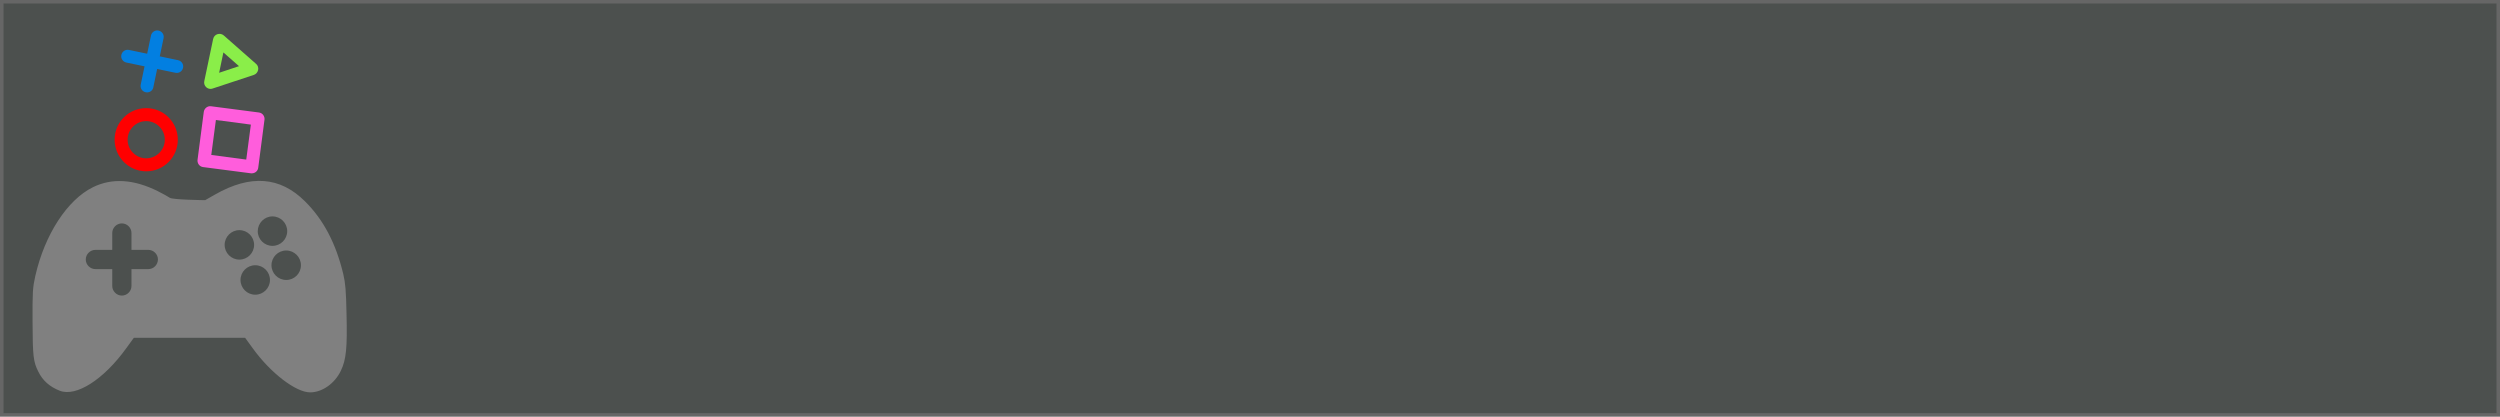
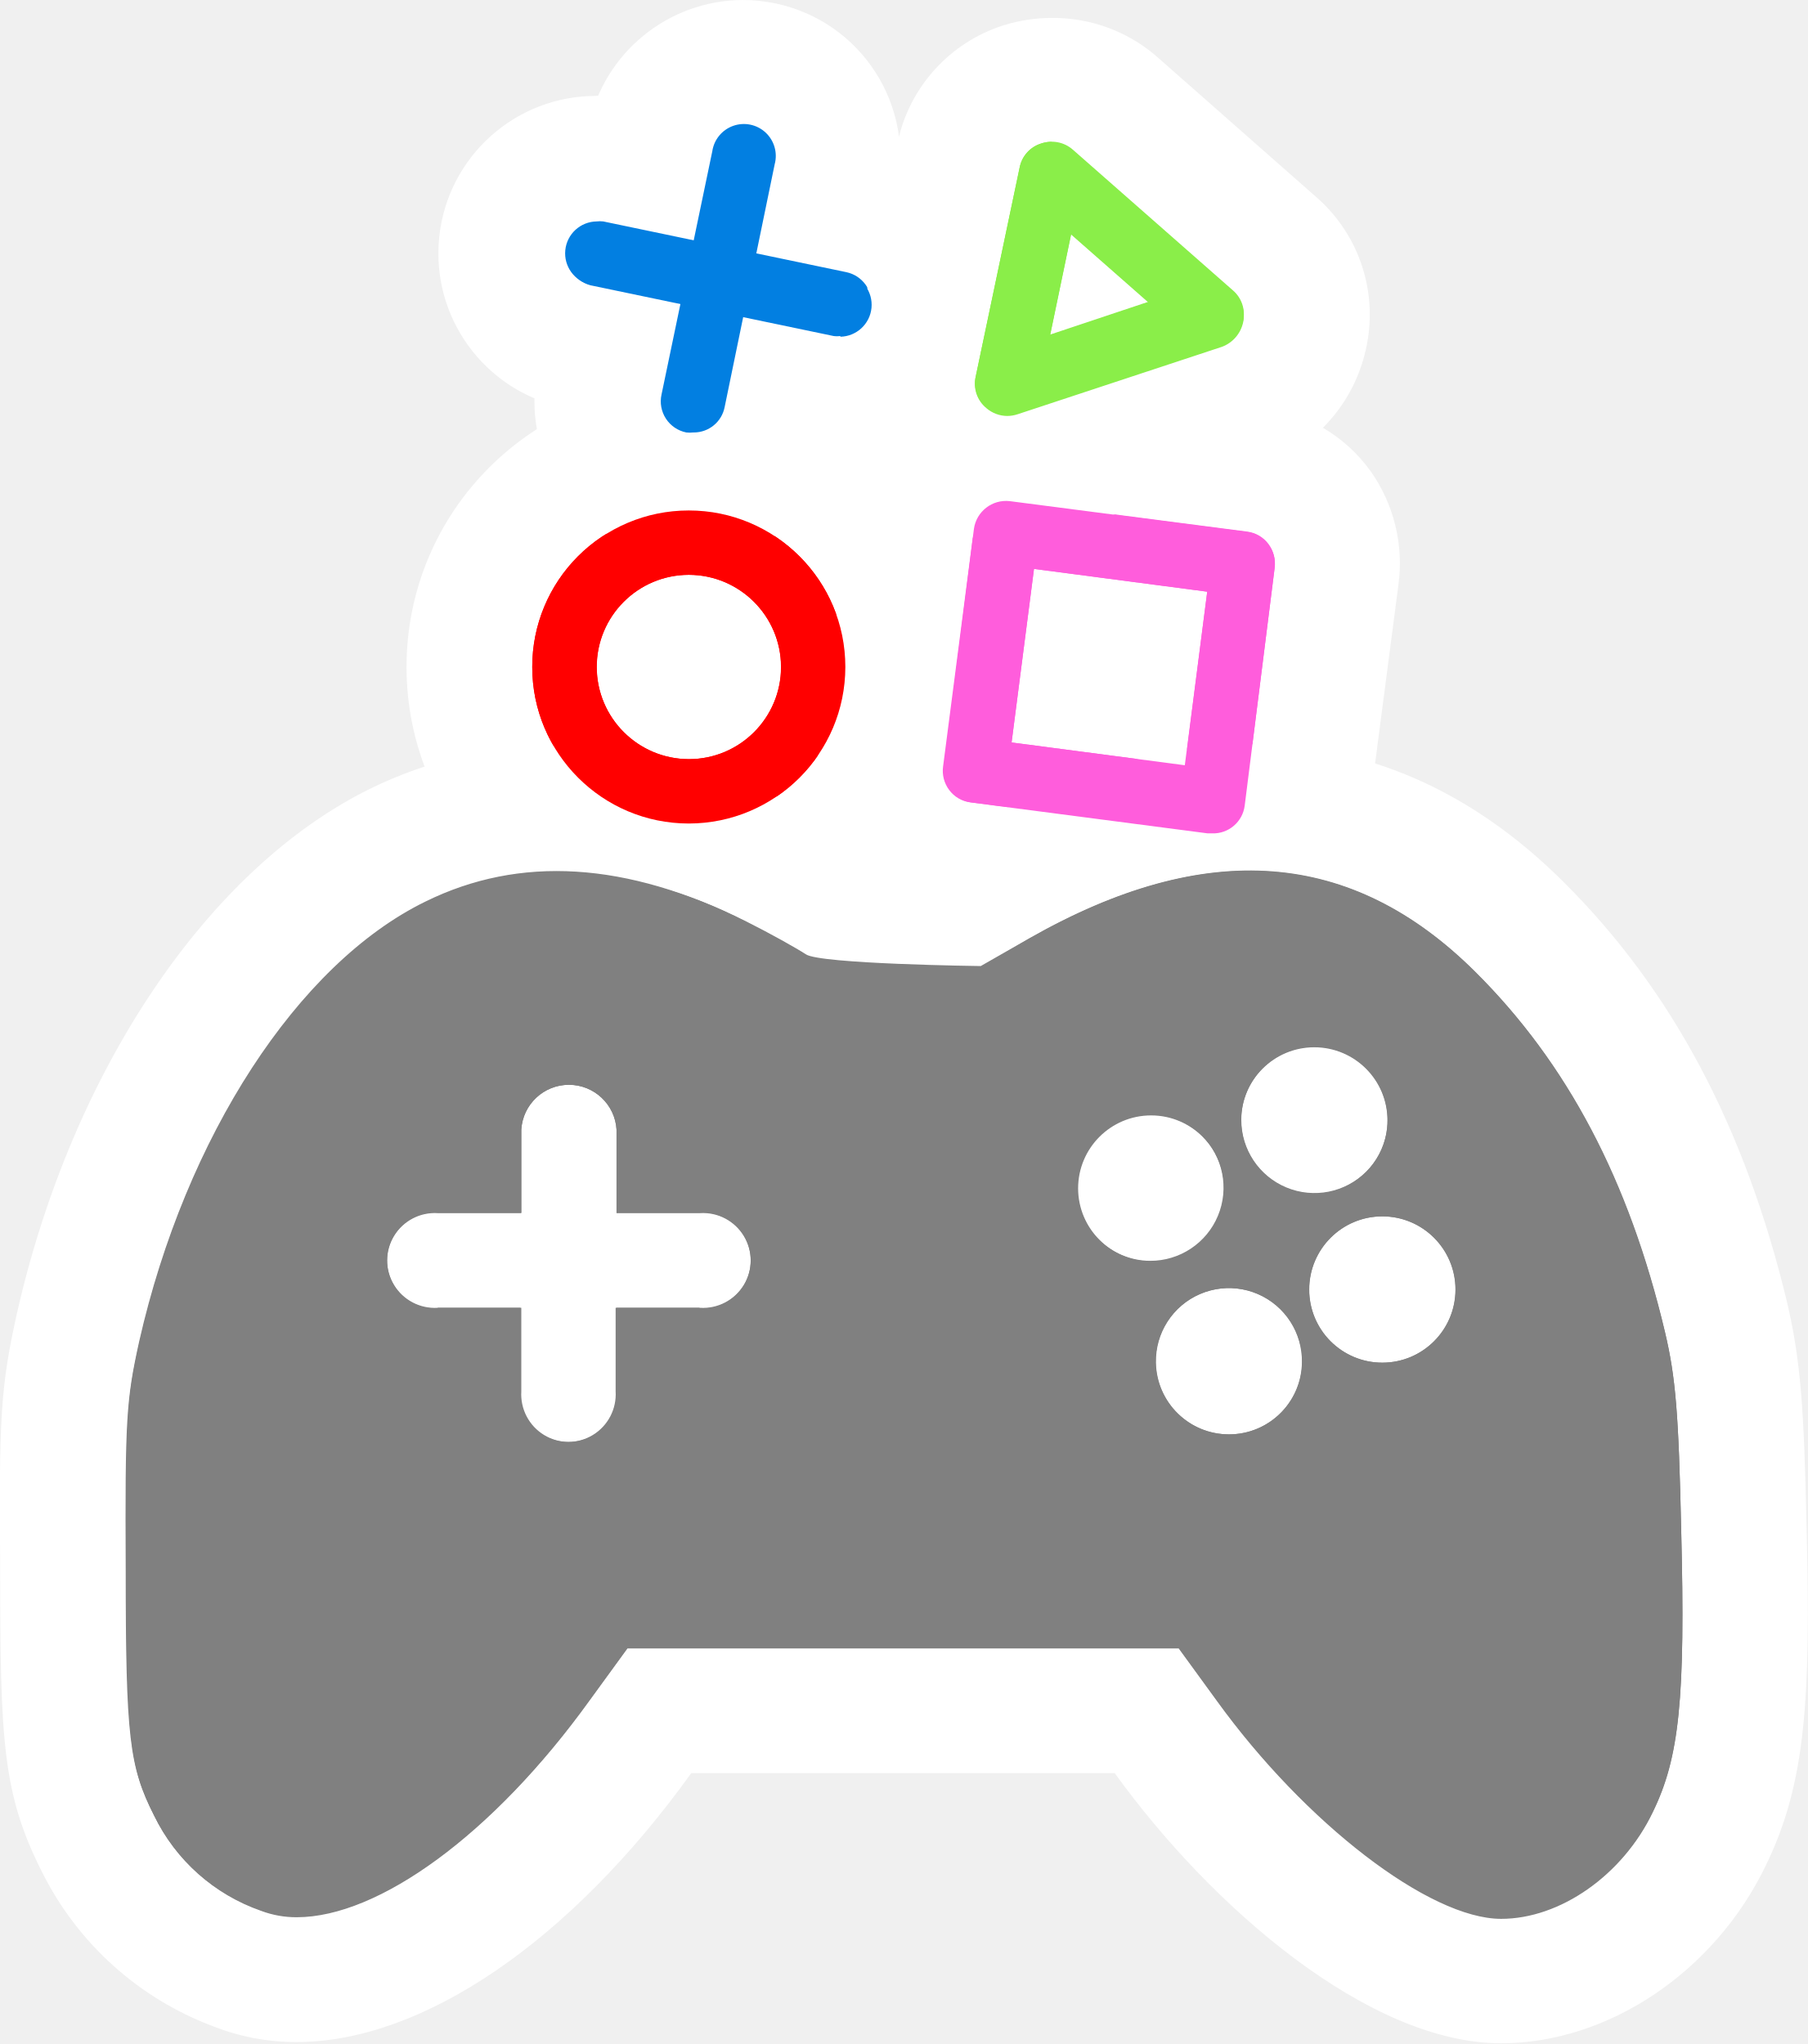
- <svg xmlns="http://www.w3.org/2000/svg" width="600" height="100" version="1.1" id="svg48">
-   <defs id="defs52" />
-   <rect style="opacity:1;fill:#4c504e;fill-opacity:1;stroke:#666666;stroke-width:0.841;stroke-opacity:1" id="rect864" width="599.159" height="99.159" x="-599.579" y="0.421" transform="scale(-1,1)" />
-   <g transform="matrix(10.94379,0,0,10.94379,-306.2812,-2099.36)" id="layer1">
-     <g transform="matrix(0.1035141,0,0,0.1035141,25.72942,189.512)" id="g5106">
-       <path class="st0" d="m 52.783,58.699 c -3.678,0 -6.694,-2.99 -6.694,-6.694 0,-3.704 2.99,-6.694 6.694,-6.694 3.704,0 6.694,2.99 6.694,6.694 0,3.704 -2.99,6.694 -6.694,6.694 z m 0,-10.636 c -2.17,0 -3.942,1.773 -3.942,3.942 0,2.17 1.773,3.942 3.942,3.942 2.17,0 3.942,-1.773 3.942,-3.942 0,-2.17 -1.773,-3.942 -3.942,-3.942 z" id="path67" style="display:inline;fill:#ff0000;stroke-width:0.265" />
-       <path class="st1" d="m 75.167,59.123 c -0.053,0 -0.132,0 -0.185,0 l -10.16,-1.323 c -0.37,-0.053 -0.688,-0.238 -0.9,-0.529 -0.212,-0.291 -0.318,-0.661 -0.265,-1.005 l 1.323,-10.16 c 0.106,-0.741 0.794,-1.296 1.535,-1.191 l 10.16,1.323 c 0.37,0.053 0.688,0.238 0.9,0.529 0.212,0.291 0.318,0.661 0.265,1.005 l -1.323,10.16 c -0.079,0.688 -0.661,1.191 -1.349,1.191 z m -8.599,-3.889 7.408,0.979 0.979,-7.408 -7.408,-0.979 z" id="path69" style="display:inline;fill:#ff5ddc;stroke-width:0.265" />
-       <path class="st2" d="m 52.968,41.978 c -0.079,0 -0.185,0 -0.291,-0.026 -0.741,-0.159 -1.217,-0.873 -1.058,-1.614 l 2.17,-10.398 c 0.159,-0.741 0.873,-1.217 1.614,-1.058 0.741,0.159 1.217,0.873 1.058,1.614 l -2.17,10.398 c -0.106,0.635 -0.688,1.085 -1.323,1.085 z" id="path73" style="display:inline;fill:#027fe1;stroke-width:0.265" />
-       <path class="st2" d="m 59.265,37.85 c -0.079,0 -0.185,0 -0.291,-0.026 l -10.398,-2.17 c -0.741,-0.159 -1.217,-0.873 -1.058,-1.614 0.159,-0.741 0.873,-1.217 1.614,-1.058 l 10.398,2.17 c 0.741,0.159 1.217,0.873 1.058,1.614 -0.132,0.635 -0.688,1.085 -1.323,1.085 z" id="path75" style="display:inline;fill:#027fe1;stroke-width:0.265" />
-       <path class="st3" d="m 66.409,41.237 c -0.344,0 -0.661,-0.132 -0.9,-0.344 -0.37,-0.318 -0.529,-0.82 -0.423,-1.296 l 1.879,-8.943 c 0.106,-0.476 0.45,-0.873 0.9,-1.005 0.476,-0.159 0.979,-0.053 1.349,0.265 l 6.853,6.032 c 0.37,0.318 0.529,0.82 0.423,1.296 -0.106,0.476 -0.45,0.873 -0.9,1.032 l -8.731,2.884 c -0.159,0.053 -0.318,0.079 -0.45,0.079 z m 2.725,-7.726 -0.9,4.313 4.207,-1.402 z" id="path77" style="display:inline;fill:#8aee49;stroke-width:0.265" />
-       <path class="st4" d="m 95.222,88.888 c -0.106,-4.948 -0.238,-6.509 -0.688,-8.414 -1.561,-6.509 -4.18,-11.509 -8.123,-15.425 -5.265,-5.239 -11.536,-5.715 -19.05,-1.429 l -2.09,1.191 c 0,0 -6.906,-0.079 -7.488,-0.503 -0.397,-0.265 -1.535,-0.9 -2.54,-1.402 -5.106,-2.54 -9.684,-2.831 -13.732,-0.847 -5.45,2.672 -10.239,10.054 -12.224,18.812 -0.556,2.514 -0.609,3.307 -0.582,9.737 0.026,7.223 0.159,8.44 1.217,10.53 0.953,1.931 2.408,3.201 4.551,4.048 v 0 c 3.466,1.349 9.287,-2.355 14.076,-8.996 l 1.614,-2.223 h 23.574 l 1.614,2.223 c 3.784,5.239 9.128,9.34 12.171,9.34 2.514,0 5.186,-1.852 6.482,-4.551 1.138,-2.328 1.402,-4.842 1.217,-12.091 z m -41.989,-9.472 h -3.572 v 3.572 c 0,1.111 -0.926,2.037 -2.037,2.037 -1.111,0 -2.037,-0.926 -2.037,-2.037 v -3.572 h -3.572 c -1.111,0 -2.037,-0.926 -2.037,-2.037 0,-1.111 0.926,-2.037 2.037,-2.037 h 3.572 v -3.572 c 0,-1.111 0.926,-2.037 2.037,-2.037 1.111,0 2.037,0.926 2.037,2.037 v 3.572 h 3.572 c 1.111,0 2.037,0.926 2.037,2.037 -0.026,1.138 -0.926,2.037 -2.037,2.037 z m 26.3,-11.165 c 1.72,0 3.122,1.402 3.122,3.122 0,1.72 -1.402,3.122 -3.122,3.122 -1.72,0 -3.122,-1.402 -3.122,-3.122 0.026,-1.72 1.402,-3.122 3.122,-3.122 z m -10.134,6.032 c 0,-1.72 1.402,-3.122 3.122,-3.122 1.72,0 3.122,1.402 3.122,3.122 0,1.72 -1.402,3.122 -3.122,3.122 -1.72,0 -3.122,-1.402 -3.122,-3.122 z m 6.482,10.557 c -1.72,0 -3.122,-1.402 -3.122,-3.122 0,-1.72 1.402,-3.122 3.122,-3.122 1.72,0 3.122,1.402 3.122,3.122 0,1.72 -1.402,3.122 -3.122,3.122 z m 6.562,-3.122 c -1.72,0 -3.122,-1.402 -3.122,-3.122 0,-1.72 1.402,-3.122 3.122,-3.122 1.72,0 3.122,1.402 3.122,3.122 0,1.746 -1.402,3.122 -3.122,3.122 z" id="path91" style="display:inline;fill:#808080;stroke-width:0.265" />
+ <svg xmlns="http://www.w3.org/2000/svg" id="svg48" viewBox="0 0 100.82 114">
+   <g id="layer1">
+     <g id="g5106">
+       <g id="path67">
+         <path d="M488,49.43A12.23,12.23,0,1,1,500.22,37.2,12.25,12.25,0,0,1,488,49.43Zm0-13.87a1.64,1.64,0,1,0,1.65,1.64A1.66,1.66,0,0,0,488,35.56Z" transform="translate(-449.59)" fill="red" />
+         <path d="M488,28.47a8.73,8.73,0,1,1-8.73,8.73A8.71,8.71,0,0,1,488,28.47m0,13.87a5.14,5.14,0,1,0-5.14-5.14A5.16,5.16,0,0,0,488,42.34m0-20.87A15.73,15.73,0,1,0,503.72,37.2,15.75,15.75,0,0,0,488,21.47Z" transform="translate(-449.59)" fill="#fff" />
+       </g>
+       <g id="path69">
+         <path d="M516.94,50a3.4,3.4,0,0,1-.45,0l-13.25-1.73a5.21,5.21,0,0,1-3.55-2.1,5.28,5.28,0,0,1-1-3.9l1.71-13.17a5.35,5.35,0,0,1,5.24-4.62,6.11,6.11,0,0,1,.73.05l13.2,1.72a5.25,5.25,0,0,1,3.55,2.1,5.32,5.32,0,0,1,1,3.91l-1.71,13.17a5.26,5.26,0,0,1-5.23,4.6Zm-4.32-11.22L513,36l-2.72-.36-.36,2.73Z" transform="translate(-449.59)" fill="#ff5ddc" />
+         <path d="M505.67,27.93l.23,0,13.25,1.72a1.75,1.75,0,0,1,1.18.7,1.81,1.81,0,0,1,.34,1.31L519,44.93a1.77,1.77,0,0,1-1.76,1.55h-.25l-13.25-1.73a1.74,1.74,0,0,1-1.17-.69,1.78,1.78,0,0,1-.34-1.31L503.9,29.5a1.83,1.83,0,0,1,1.77-1.57m10,14.75L516.91,33l-9.66-1.27L506,41.41l9.66,1.27m-10-21.75h0a8.85,8.85,0,0,0-8.7,7.58v.09l-1.72,13.2a8.85,8.85,0,0,0,1.62,6.38,8.68,8.68,0,0,0,5.84,3.5h.09L516,53.42a6.8,6.8,0,0,0,.9.06h.25a8.76,8.76,0,0,0,8.7-7.68l1.72-13.17A8.9,8.9,0,0,0,526,26.25a8.67,8.67,0,0,0-5.85-3.5l-.08,0L506.83,21a9,9,0,0,0-1.16-.08Z" transform="translate(-449.59)" fill="#fff" />
+       </g>
+       <g id="path73">
+         <path d="M488.24,27.62a5.14,5.14,0,0,1-1.17-.12,5.3,5.3,0,0,1-4-6.25l2.83-13.54A5.31,5.31,0,0,1,491,3.5a5.08,5.08,0,0,1,1.1.12,5.28,5.28,0,0,1,4.07,6.26L493.4,23.37a5.21,5.21,0,0,1-5.16,4.25Z" transform="translate(-449.59)" fill="#027fe1" />
+         <path d="M491,7a1.61,1.61,0,0,1,.37,0,1.77,1.77,0,0,1,1.38,2.1L490,22.7a1.75,1.75,0,0,1-1.72,1.42h0a1.71,1.71,0,0,1-.38,0A1.77,1.77,0,0,1,486.48,22l2.83-13.56A1.77,1.77,0,0,1,491,7m0-7h0a8.82,8.82,0,0,0-8.58,7l-2.84,13.6a8.78,8.78,0,0,0,6.67,10.36,8.43,8.43,0,0,0,1.95.21,8.7,8.7,0,0,0,8.59-7.07l2.81-13.48A8.76,8.76,0,0,0,492.88.2,8.86,8.86,0,0,0,491,0Z" transform="translate(-449.59)" fill="#fff" />
+       </g>
+       <g id="path75">
+         <path d="M496.45,22.24a4.93,4.93,0,0,1-1.14-.12L481.79,19.3A5.28,5.28,0,1,1,484,9l13.54,2.82a5.28,5.28,0,0,1-1.06,10.45Z" transform="translate(-449.59)" fill="#027fe1" />
+         <path d="M482.86,12.35a1.55,1.55,0,0,1,.37,0l13.56,2.83a1.78,1.78,0,0,1-.34,3.52h0a1.33,1.33,0,0,1-.38,0l-13.56-2.83a1.78,1.78,0,0,1,.35-3.52m0-7h0A8.78,8.78,0,0,0,481,22.72l13.53,2.82a8.24,8.24,0,0,0,1.88.2,8.82,8.82,0,0,0,8.58-7,8.73,8.73,0,0,0-1.26-6.62,8.82,8.82,0,0,0-5.51-3.76l-13.6-2.83a8.14,8.14,0,0,0-1.8-.19Z" transform="translate(-449.59)" fill="#fff" />
+       </g>
+       <g id="path77">
+         <path d="M505.76,26.65a5.26,5.26,0,0,1-3.5-1.33,5.21,5.21,0,0,1-1.64-5.07l2.44-11.62a5.28,5.28,0,0,1,3.55-3.93,5.35,5.35,0,0,1,5.09,1l9,7.9a5.19,5.19,0,0,1,1.66,5.07,5.4,5.4,0,0,1-3.43,3.89l-11.45,3.78A5.21,5.21,0,0,1,505.76,26.65Z" transform="translate(-449.59)" fill="#8aee49" />
+         <path d="M508.24,8a1.78,1.78,0,0,1,1.18.44l8.94,7.86a1.74,1.74,0,0,1,.55,1.69,1.88,1.88,0,0,1-1.17,1.35l-11.39,3.76a1.87,1.87,0,0,1-.59.1h0a1.8,1.8,0,0,1-1.17-.44A1.75,1.75,0,0,1,504,21l2.45-11.66A1.75,1.75,0,0,1,507.66,8a2,2,0,0,1,.58-.09m-.09,10.75,5.48-1.83-4.31-3.79-1.17,5.62M508.24,1a9,9,0,0,0-2.68.41,8.73,8.73,0,0,0-5.9,6.47l0,.08-2.45,11.64a8.77,8.77,0,0,0,8.57,10.6h0a8.72,8.72,0,0,0,2.79-.46l11.37-3.75.14-.05a8.89,8.89,0,0,0,5.67-6.43A8.69,8.69,0,0,0,523,11l-8.91-7.85L514,3.07A8.83,8.83,0,0,0,508.24,1Z" transform="translate(-449.59)" fill="#fff" />
+       </g>
+       <g id="path91">
+         <path d="M533.3,110.5c-6.09,0-14-7.07-18.71-13.63l-1.05-1.45H486.36l-1.05,1.46c-6,8.34-13.37,13.53-19.17,13.53a9,9,0,0,1-3.29-.6,14,14,0,0,1-7.81-7c-1.75-3.46-1.91-5.65-2-15.27,0-8.29,0-9.73.85-13.46,2.86-12.63,9.68-22.94,17.81-26.92a19.87,19.87,0,0,1,8.86-2.06,27.43,27.43,0,0,1,12.15,3.17c1,.5,2.33,1.21,3.2,1.73,1.17.17,4.46.32,7.42.37l1.89-1.08c4.93-2.8,9.64-4.23,14-4.23,5.54,0,10.6,2.24,15,6.66,5.57,5.53,9.34,12.65,11.53,21.78.66,2.81.85,5,1,11.71.24,9.4,0,13.44-1.94,17.38C542.63,107.32,538,110.5,533.3,110.5ZM518.12,75.37a.59.59,0,0,0-.57.58.57.57,0,0,0,1.14,0A.59.59,0,0,0,518.12,75.37Zm8.55-4.07a.58.58,0,0,0-.57.57.59.59,0,0,0,.57.58.57.57,0,0,0,.58-.58A.59.59,0,0,0,526.67,71.3Zm-45.78-1a3.41,3.41,0,0,1,.38.38,2.28,2.28,0,0,1,.38-.38,3.41,3.41,0,0,1-.38-.38C481.15,70,481,70.17,480.89,70.29Zm32.85-4.61a.57.57,0,1,0,.57.57A.59.59,0,0,0,513.74,65.68Zm9.14-3.8a.6.6,0,0,0-.57.63.58.58,0,0,0,.57.52.59.59,0,0,0,.57-.58A.58.58,0,0,0,522.88,61.88Z" transform="translate(-449.59)" fill="gray" />
+         <path d="M519.28,48.57c4.62,0,8.79,1.88,12.57,5.64,5.14,5.1,8.56,11.63,10.59,20.11.59,2.49.76,4.52.9,11,.24,9.45-.1,12.73-1.59,15.77-1.69,3.51-5.17,5.93-8.45,5.93-4,0-10.94-5.35-15.87-12.18l-2.11-2.9H484.58l-2.11,2.9c-5.38,7.47-11.77,12.09-16.33,12.09a5.57,5.57,0,0,1-2-.36,10.43,10.43,0,0,1-5.94-5.28c-1.38-2.72-1.55-4.31-1.58-13.73,0-8.39,0-9.42.75-12.7,2.59-11.42,8.84-21.05,15.95-24.53a16.38,16.38,0,0,1,7.31-1.7,23.89,23.89,0,0,1,10.59,2.8c1.31.66,2.8,1.49,3.32,1.83.75.55,9.76.66,9.76.66L507,52.34c4.41-2.51,8.49-3.77,12.27-3.77m3.6,18a4.08,4.08,0,1,0-4.07-4.08,4.08,4.08,0,0,0,4.07,4.08M474,72.94h4.66V77.6a2.66,2.66,0,1,0,5.31,0V72.94h4.66a2.66,2.66,0,1,0,0-5.31h-4.66V63a2.66,2.66,0,0,0-5.31,0v4.66H474a2.66,2.66,0,1,0,0,5.31m39.78-2.62a4.07,4.07,0,1,0-4.07-4.07,4.08,4.08,0,0,0,4.07,4.07M526.67,76a4.08,4.08,0,1,0-4.07-4.08A4.07,4.07,0,0,0,526.67,76M518.12,80A4.08,4.08,0,1,0,514.05,76,4.08,4.08,0,0,0,518.12,80m1.16-38.45c-5,0-10.28,1.58-15.74,4.69l-1.05.6c-2.18,0-4.27-.14-5.42-.24-.87-.51-1.9-1-2.74-1.47a30.86,30.86,0,0,0-13.72-3.54A23.47,23.47,0,0,0,470.21,44c-9,4.44-16.6,15.66-19.68,29.27-.91,4.11-1,5.77-.93,14.28,0,9.54.14,12.51,2.32,16.83a17.56,17.56,0,0,0,9.63,8.66,12.47,12.47,0,0,0,4.59.85c7,0,15.24-5.6,22-15h23.61c5.41,7.5,14.18,15.07,21.54,15.07,6,0,11.92-4,14.76-9.9,2.26-4.62,2.52-9.38,2.28-19-.14-6.45-.32-9.15-1.08-12.4-2.35-9.8-6.43-17.47-12.48-23.48-5.11-5.09-11-7.67-17.5-7.67Z" transform="translate(-449.59)" fill="#fff" />
+       </g>
+     </g>
+   </g>
+   <g id="layer1-2" data-name="layer1">
+     <g id="g5106-2" data-name="g5106">
+       <path id="path67-2" data-name="path67" d="M488,45.93a8.73,8.73,0,1,1,8.73-8.73A8.74,8.74,0,0,1,488,45.93Zm0-13.87a5.14,5.14,0,1,0,5.15,5.14A5.16,5.16,0,0,0,488,32.06Z" transform="translate(-449.59)" fill="red" />
+       <path id="path69-2" data-name="path69" d="M517.19,46.48h-.25l-13.25-1.73a1.74,1.74,0,0,1-1.17-.69,1.78,1.78,0,0,1-.34-1.31L503.9,29.5a1.81,1.81,0,0,1,2-1.55l13.25,1.72a1.75,1.75,0,0,1,1.18.7,1.81,1.81,0,0,1,.34,1.31L519,44.93A1.77,1.77,0,0,1,517.19,46.48ZM506,41.41l9.66,1.27L516.91,33l-9.66-1.27Z" transform="translate(-449.59)" fill="#ff5ddc" />
+       <path id="path73-2" data-name="path73" d="M488.24,24.12a1.71,1.71,0,0,1-.38,0A1.77,1.77,0,0,1,486.48,22l2.83-13.56a1.78,1.78,0,1,1,3.48.72L490,22.7a1.75,1.75,0,0,1-1.72,1.42Z" transform="translate(-449.59)" fill="#027fe1" />
+       <path id="path75-2" data-name="path75" d="M496.45,18.74a1.33,1.33,0,0,1-.38,0l-13.56-2.83a1.78,1.78,0,0,1,.72-3.48l13.56,2.83a1.78,1.78,0,0,1-.34,3.52Z" transform="translate(-449.59)" fill="#027fe1" />
+       <path id="path77-2" data-name="path77" d="M505.76,23.15a1.8,1.8,0,0,1-1.17-.44A1.75,1.75,0,0,1,504,21l2.45-11.66A1.75,1.75,0,0,1,507.66,8a1.78,1.78,0,0,1,1.76.35l8.94,7.86a1.74,1.74,0,0,1,.55,1.69,1.88,1.88,0,0,1-1.17,1.35l-11.39,3.76a1.87,1.87,0,0,1-.59.1Zm3.56-10.07-1.17,5.62,5.48-1.83Z" transform="translate(-449.59)" fill="#8aee49" />
+       <path id="path91-2" data-name="path91" d="M543.34,85.3c-.14-6.46-.31-8.49-.9-11-2-8.48-5.45-15-10.59-20.11-6.87-6.83-15-7.46-24.84-1.87l-2.73,1.56s-9-.11-9.76-.66c-.52-.34-2-1.17-3.32-1.83q-10-5-17.9-1.1c-7.11,3.48-13.36,13.11-15.95,24.53-.72,3.28-.79,4.31-.75,12.7,0,9.42.2,11,1.58,13.73a10.43,10.43,0,0,0,5.94,5.28h0c4.52,1.76,12.11-3.07,18.35-11.73l2.11-2.9h30.74l2.11,2.9c4.93,6.83,11.9,12.18,15.87,12.18,3.28,0,6.76-2.42,8.45-5.93C543.24,98,543.58,94.75,543.34,85.3ZM488.58,72.94h-4.66V77.6a2.66,2.66,0,1,1-5.31,0V72.94H474a2.66,2.66,0,1,1,0-5.31h4.66V63a2.66,2.66,0,0,1,5.31,0v4.66h4.66a2.66,2.66,0,1,1,0,5.31Zm34.3-14.56a4.08,4.08,0,1,1-4.07,4.07A4.08,4.08,0,0,1,522.88,58.38Zm-13.22,7.87a4.08,4.08,0,1,1,4.07,4.07A4.08,4.08,0,0,1,509.66,66.25ZM518.12,80A4.08,4.08,0,1,1,522.19,76,4.07,4.07,0,0,1,518.12,80ZM526.67,76a4.08,4.08,0,1,1,4.08-4.08A4.08,4.08,0,0,1,526.67,76Z" transform="translate(-449.59)" fill="gray" />
    </g>
  </g>
</svg>
